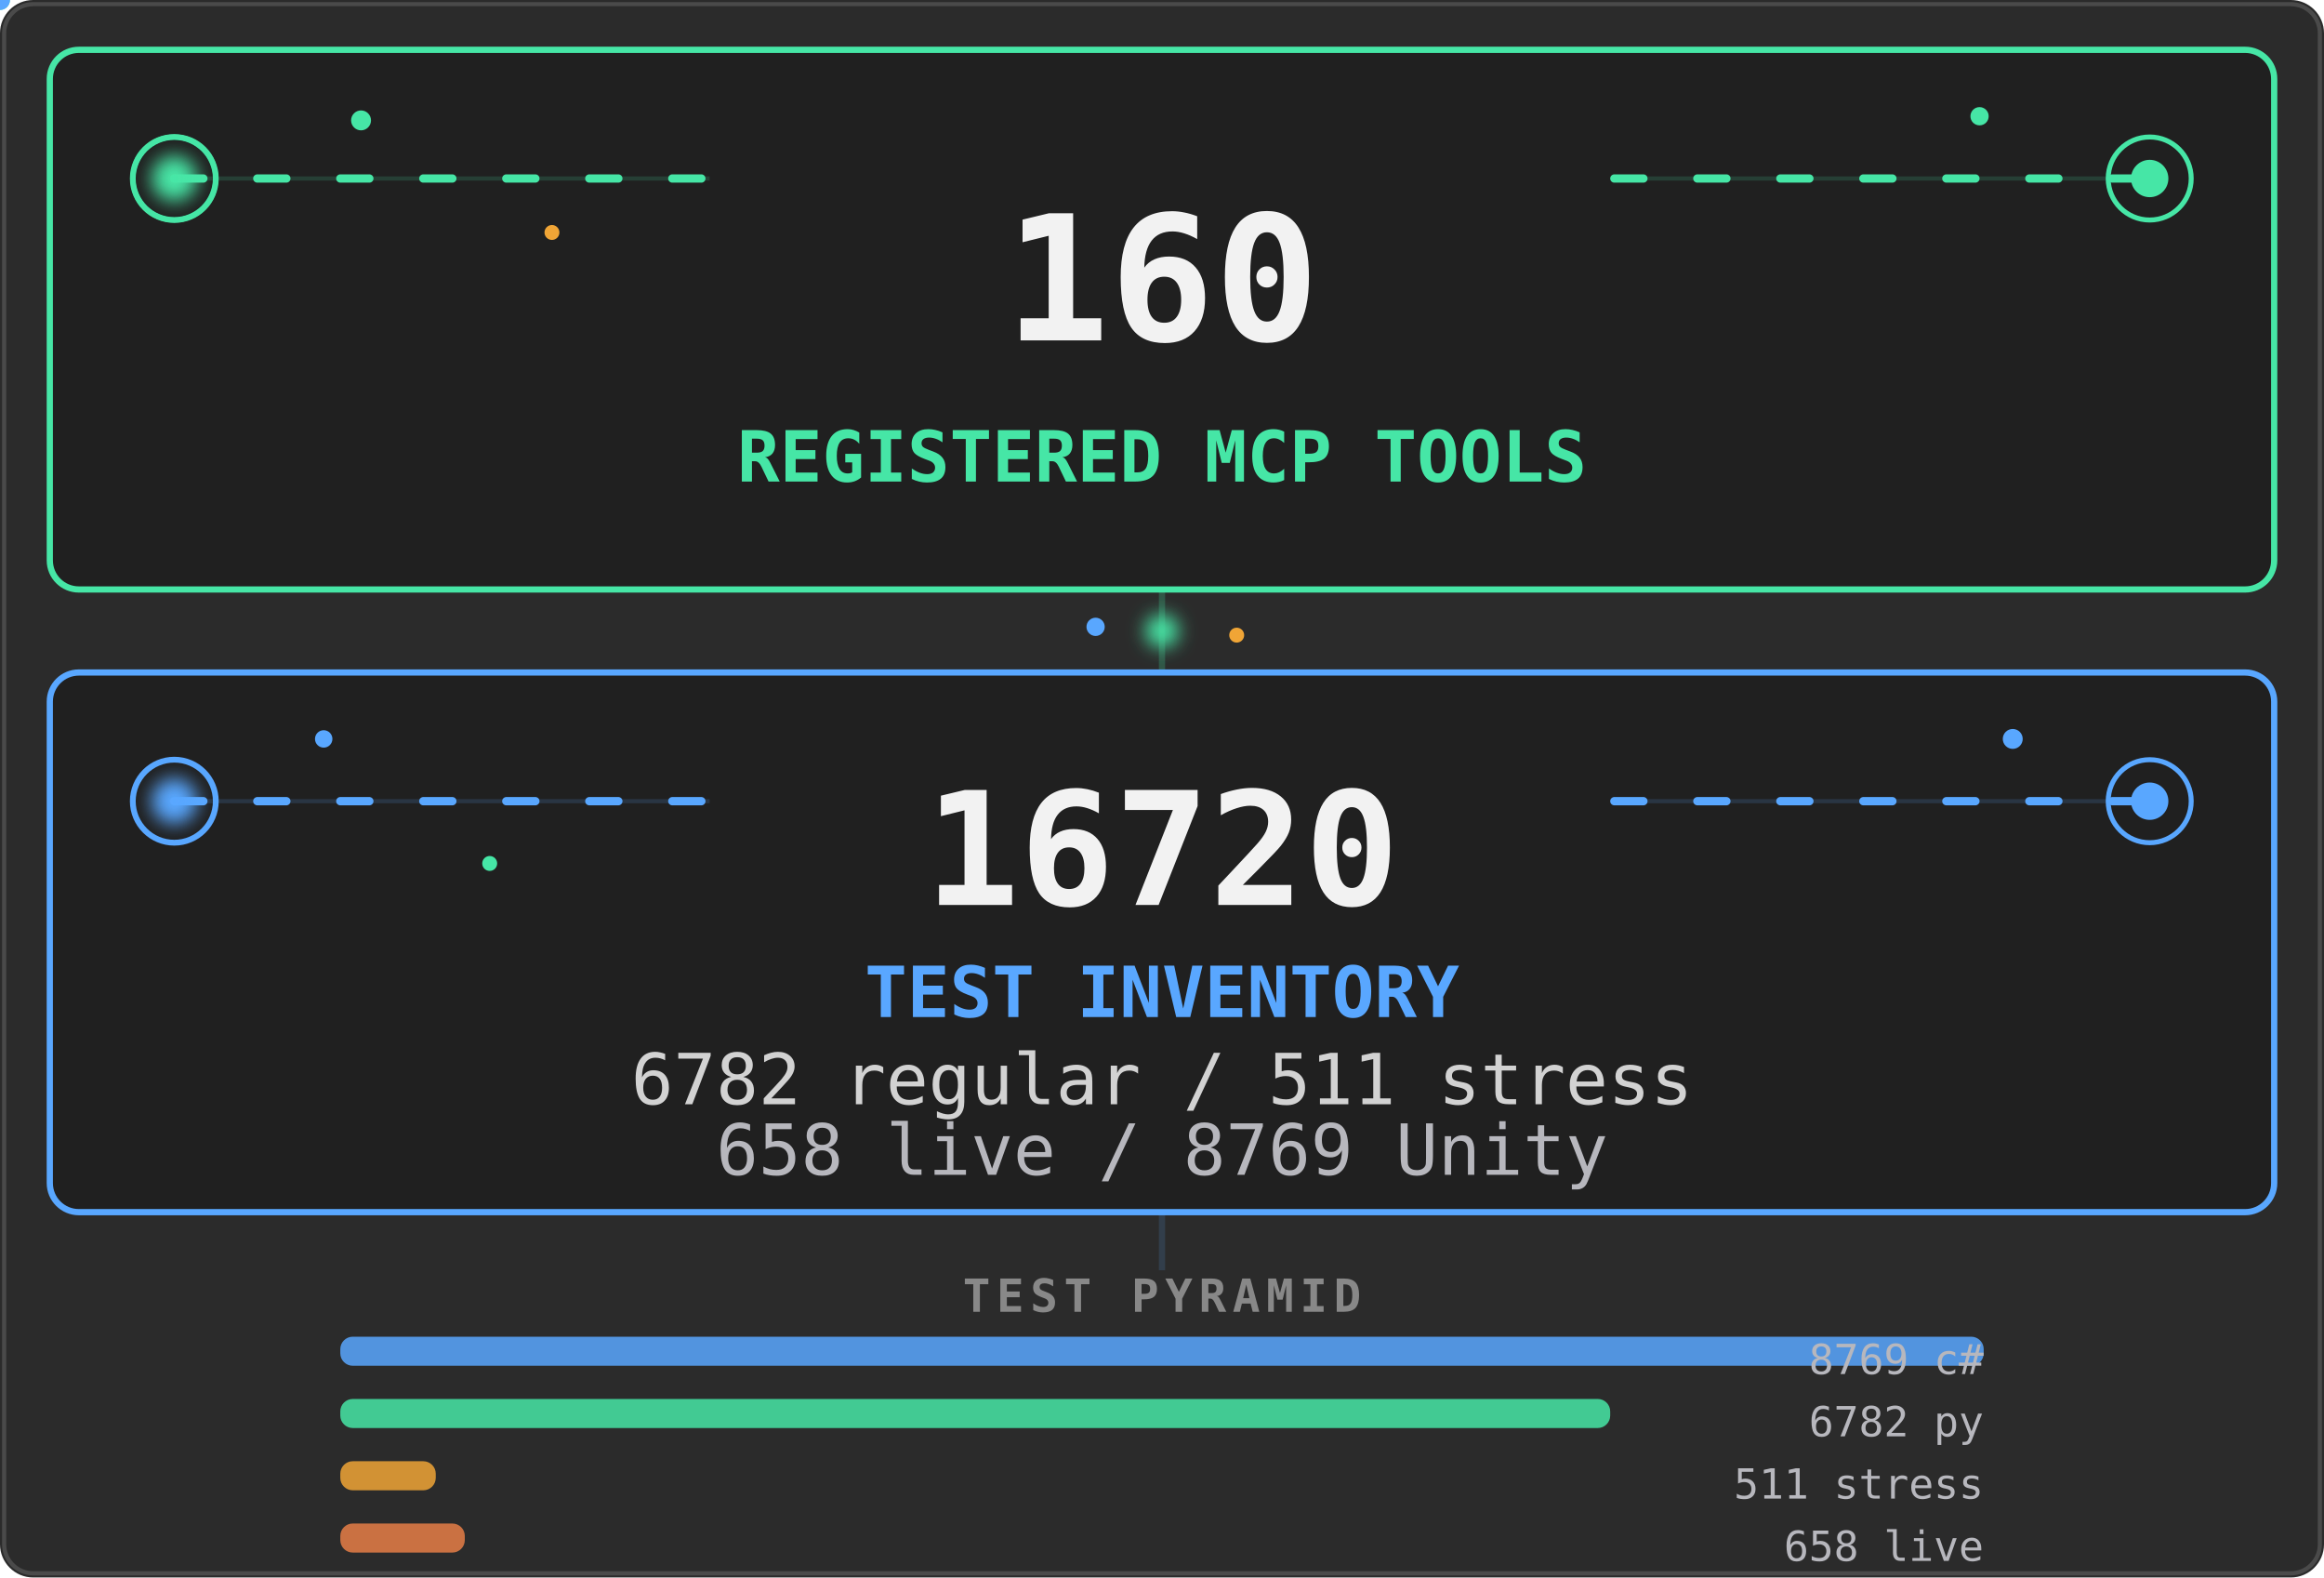
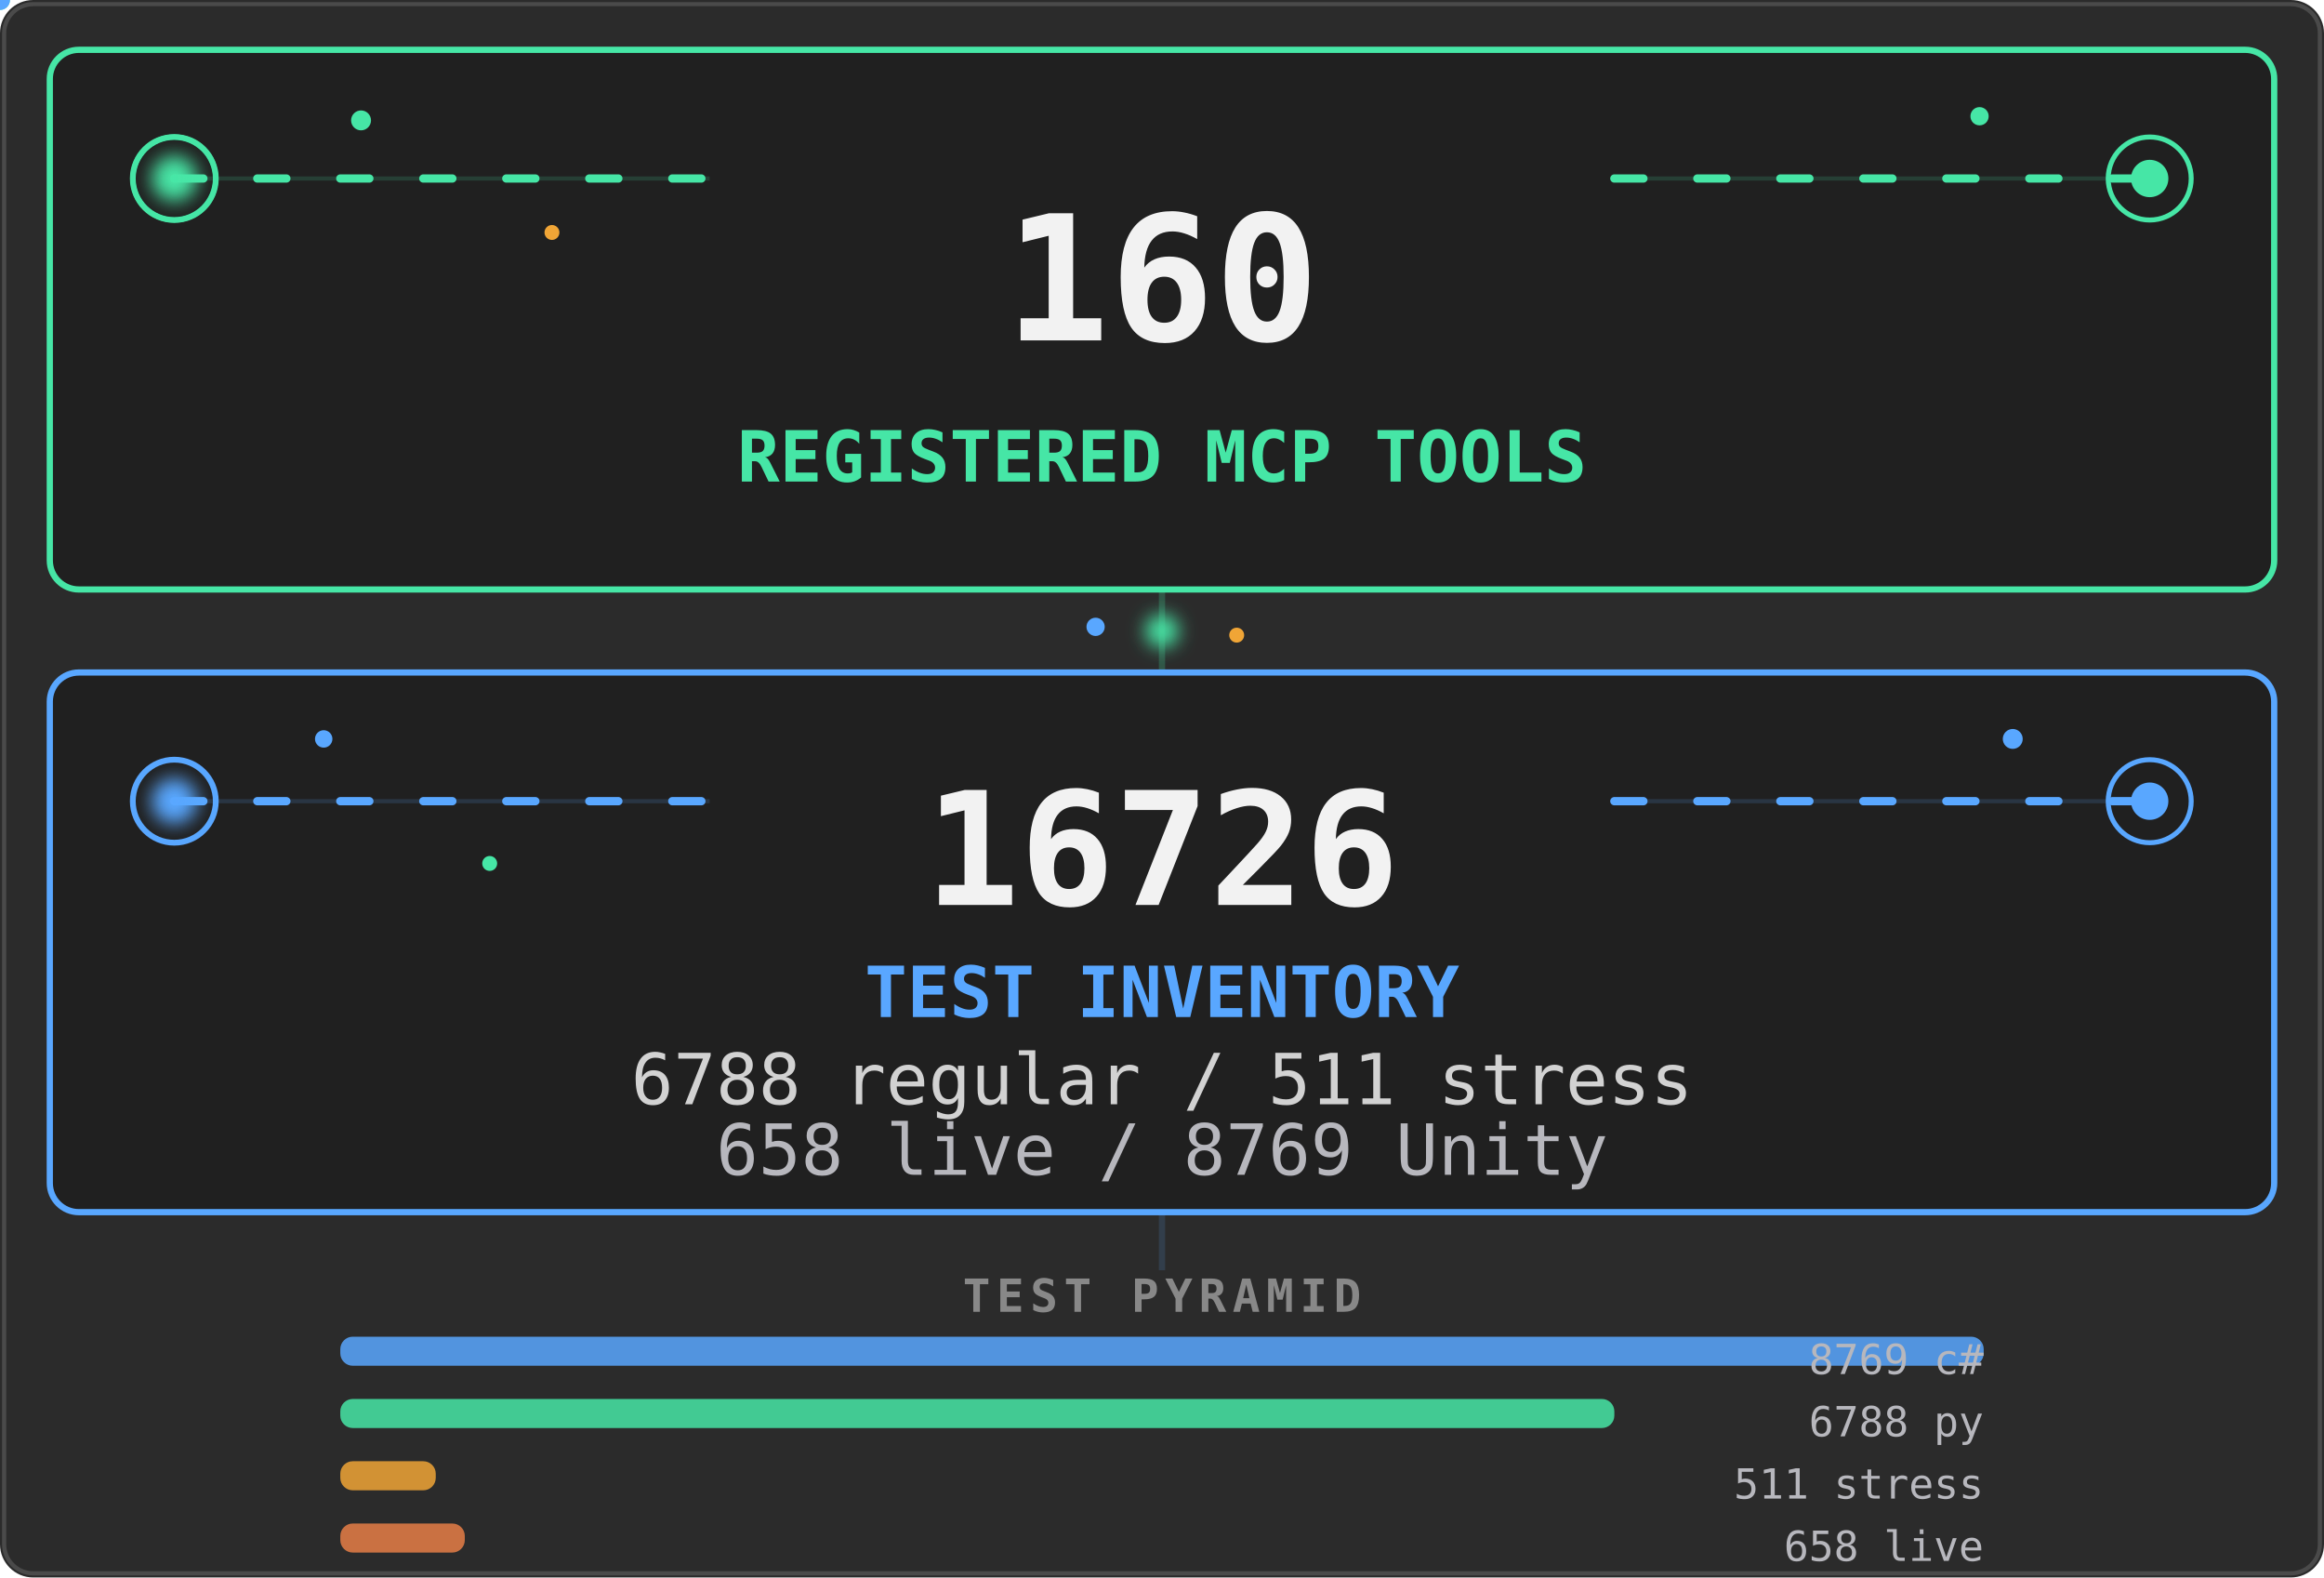
<svg xmlns="http://www.w3.org/2000/svg" viewBox="0 0 560 380" width="560" height="380" role="img" aria-labelledby="stats-title stats-desc">
  <defs>
    <filter id="stats-core-glow" x="-80%" y="-80%" width="260%" height="260%">
      <feGaussianBlur stdDeviation="2.2" />
    </filter>
    <clipPath id="stats-tools-clip">
      <rect x="12" y="12" width="536" height="130" rx="7" />
    </clipPath>
    <clipPath id="stats-tests-clip">
      <rect x="12" y="162" width="536" height="130" rx="7" />
    </clipPath>
    <linearGradient id="stats-tools-scan" x1="0" y1="0" x2="1" y2="0">
      <stop offset="0" stop-color="#46e6a6" stop-opacity="0" />
      <stop offset=".5" stop-color="#46e6a6" stop-opacity=".2" />
      <stop offset="1" stop-color="#46e6a6" stop-opacity="0" />
    </linearGradient>
    <linearGradient id="stats-tests-scan" x1="0" y1="0" x2="1" y2="0">
      <stop offset="0" stop-color="#59a7ff" stop-opacity="0" />
      <stop offset=".5" stop-color="#59a7ff" stop-opacity=".18" />
      <stop offset="1" stop-color="#59a7ff" stop-opacity="0" />
    </linearGradient>
  </defs>
  <style>
    .stats-card {
      fill: #202020;
      stroke-width: 1.5;
    }
    .stats-aura {
      transform-box: fill-box;
      transform-origin: center;
      animation: stats-aura-breathe 4.2s ease-in-out infinite;
    }
    .stats-aura-tests { animation-delay: -2.1s; }
    .stats-flow {
      fill: none;
      stroke-width: 2;
      stroke-linecap: round;
      stroke-dasharray: 7 13;
      animation: stats-flow 3.8s linear infinite;
    }
    .stats-flow-tests {
      animation-delay: -1.9s;
      animation-duration: 4.4s;
    }
    .stats-ring {
      fill: none;
      transform-box: fill-box;
      transform-origin: center;
      animation: stats-ring-life 3.2s ease-out infinite;
    }
    .stats-ring-mid { animation-delay: -1.05s; }
    .stats-ring-late { animation-delay: -2.1s; }
    .stats-ring-tests { animation-duration: 3.7s; }
    .stats-core {
      transform-box: fill-box;
      transform-origin: center;
      animation: stats-core-life 2.8s ease-in-out infinite;
    }
    .stats-core-tests {
      animation-delay: -1.4s;
      animation-duration: 3.2s;
    }
    .stats-scan {
      animation: stats-scan-yoyo 5.4s ease-in-out infinite alternate;
    }
    .stats-scan-tests {
      animation-delay: -2.7s;
      animation-duration: 6.2s;
    }
    .stats-spore {
      transform-box: fill-box;
      transform-origin: center;
      animation: stats-spore-drift 5.1s ease-in-out infinite alternate;
    }
    .stats-spore-b { animation-delay: -1.7s; animation-duration: 6.3s; }
    .stats-spore-c { animation-delay: -3.4s; animation-duration: 4.7s; }
    .stats-spore-phase-1 { animation-delay: -.6s; animation-duration: 5.5s; }
    .stats-spore-phase-2 { animation-delay: -1.3s; animation-duration: 4.8s; }
    .stats-spore-phase-3 { animation-delay: -2.2s; animation-duration: 6s; }
    .stats-spore-phase-4 { animation-delay: -3.1s; animation-duration: 5.2s; }
    .stats-spore-phase-5 { animation-delay: -4s; animation-duration: 6.6s; }
    .stats-spore-phase-6 { animation-delay: -4.8s; animation-duration: 5.8s; }
    .stats-bridge {
      transform-box: fill-box;
      transform-origin: center;
      animation: stats-bridge-life 3.6s ease-in-out infinite;
    }
    .motion-particle { pointer-events: none; }
    @keyframes stats-aura-breathe {
      0%, 100% { opacity: .07; transform: scale(.985); }
      50% { opacity: .2; transform: scale(1.015); }
    }
    @keyframes stats-flow {
      from { stroke-dashoffset: 0; }
      to { stroke-dashoffset: -40; }
    }
    @keyframes stats-ring-life {
      0% { opacity: .7; transform: scale(.45); }
      72%, 100% { opacity: 0; transform: scale(1.85); }
    }
    @keyframes stats-core-life {
      0%, 100% { opacity: .8; transform: scale(.86); }
      50% { opacity: 1; transform: scale(1.12); }
    }
    @keyframes stats-scan-yoyo {
      0% { opacity: 0; transform: translateX(-76px); }
      16%, 84% { opacity: .8; }
      100% { opacity: 0; transform: translateX(596px); }
    }
    @keyframes stats-spore-drift {
      0% { opacity: .2; transform: translate(-5px, 4px) scale(.72); }
      48% { opacity: .72; transform: translate(4px, -5px) scale(1.12); }
      100% { opacity: .3; transform: translate(9px, 3px) scale(.84); }
    }
    @keyframes stats-bridge-life {
      0%, 100% { opacity: .38; transform: scale(.82); }
      50% { opacity: 1; transform: scale(1.12); }
    }
    @media (prefers-reduced-motion: reduce) {
      .stats-aura, .stats-flow, .stats-ring, .stats-core,
      .stats-scan, .stats-spore, .stats-bridge {
        animation: none !important;
      }
      .stats-aura { opacity: .1; }
      .stats-flow { stroke-dasharray: none; opacity: .42; }
      .stats-ring { opacity: .18; }
      .stats-core { opacity: 1; }
      .stats-scan, .motion-particle { display: none; }
      .stats-spore { opacity: .3; }
      .stats-bridge { opacity: .75; }
    }
  </style>
  <rect width="560" height="380" rx="8" fill="#2b2b2b" />
  <rect x="1" y="1" width="558" height="378" rx="7" fill="none" stroke="#4a4a4a" />
  <path d="M280 142V162" stroke="#46e6a6" stroke-width="1.5" opacity=".22" />
  <circle class="stats-bridge" cx="280" cy="152" r="4" fill="#46e6a6" filter="url(#stats-core-glow)" />
  <circle class="stats-spore stats-spore-b stats-spore-phase-1" cx="264" cy="151" r="2.2" fill="#59a7ff" />
  <circle class="stats-spore stats-spore-c stats-spore-phase-2" cx="298" cy="153" r="1.8" fill="#f0a536" />
  <rect class="stats-aura" x="12" y="12" width="536" height="130" rx="7" fill="#46e6a6" />
  <rect class="stats-card" x="12" y="12" width="536" height="130" rx="7" stroke="#46e6a6" />
  <g clip-path="url(#stats-tools-clip)">
    <rect class="stats-scan" x="-70" y="12" width="74" height="130" fill="url(#stats-tools-scan)" />
  </g>
  <path d="M42 43H171M389 43H518" stroke="#46e6a6" opacity=".16" />
  <path class="stats-flow" d="M42 43H171M389 43H518" stroke="#46e6a6" />
  <g aria-hidden="true">
    <circle class="stats-ring" cx="42" cy="43" r="10" stroke="#46e6a6" stroke-width="1.4" />
    <circle class="stats-ring stats-ring-mid" cx="42" cy="43" r="10" stroke="#46e6a6" stroke-width="1.2" />
    <circle class="stats-ring stats-ring-late" cx="518" cy="43" r="10" stroke="#46e6a6" stroke-width="1.2" />
    <circle class="stats-core" cx="42" cy="43" r="5.5" fill="#46e6a6" filter="url(#stats-core-glow)" />
    <circle class="stats-core" cx="518" cy="43" r="4.5" fill="#46e6a6" />
    <circle class="stats-spore" cx="87" cy="29" r="2.4" fill="#46e6a6" />
    <circle class="stats-spore stats-spore-b stats-spore-phase-3" cx="133" cy="56" r="1.8" fill="#f0a536" />
    <circle class="stats-spore stats-spore-c stats-spore-phase-4" cx="477" cy="28" r="2.2" fill="#46e6a6" />
    <g class="motion-particle">
      <circle r="2.4" fill="#46e6a6">
        <animateMotion dur="4.8s" begin="-1.3s" repeatCount="indefinite" path="M42 43H171" />
        <animate attributeName="opacity" values="0;.9;.9;0" dur="4.8s" begin="-1.3s" repeatCount="indefinite" />
      </circle>
    </g>
    <g class="motion-particle">
      <circle r="2" fill="#46e6a6">
        <animateMotion dur="5.6s" begin="-4.1s" repeatCount="indefinite" path="M389 43H518" />
        <animate attributeName="opacity" values="0;.75;.75;0" dur="5.6s" begin="-4.1s" repeatCount="indefinite" />
      </circle>
    </g>
  </g>
  <g font-family="ui-monospace, SFMono-Regular, Menlo, Consolas, monospace">
    <text x="280" y="82" text-anchor="middle" fill="#f2f2f2" font-size="42" data-biome-marker="TOOLS" font-weight="700" data-mobile-critical="true">160</text>
    <text x="280" y="116" text-anchor="middle" fill="#46e6a6" font-size="17" font-weight="700" data-mobile-critical="true">REGISTERED MCP TOOLS</text>
  </g>
  <rect class="stats-aura stats-aura-tests" x="12" y="162" width="536" height="130" rx="7" fill="#59a7ff" />
  <rect class="stats-card stats-card-tests" x="12" y="162" width="536" height="130" rx="7" stroke="#59a7ff" />
  <g clip-path="url(#stats-tests-clip)">
    <rect class="stats-scan stats-scan-tests" x="-70" y="162" width="74" height="130" fill="url(#stats-tests-scan)" />
  </g>
  <path d="M42 193H171M389 193H518" stroke="#59a7ff" opacity=".16" />
  <path class="stats-flow stats-flow-tests" d="M42 193H171M389 193H518" stroke="#59a7ff" />
  <g aria-hidden="true">
    <circle class="stats-ring stats-ring-tests" cx="42" cy="193" r="10" stroke="#59a7ff" stroke-width="1.4" />
    <circle class="stats-ring stats-ring-mid stats-ring-tests" cx="518" cy="193" r="10" stroke="#59a7ff" stroke-width="1.2" />
    <circle class="stats-core stats-core-tests" cx="42" cy="193" r="5.5" fill="#59a7ff" filter="url(#stats-core-glow)" />
    <circle class="stats-core stats-core-tests" cx="518" cy="193" r="4.5" fill="#59a7ff" />
    <circle class="stats-spore stats-spore-c stats-spore-phase-5" cx="78" cy="178" r="2.1" fill="#59a7ff" />
    <circle class="stats-spore stats-spore-phase-6" cx="118" cy="208" r="1.8" fill="#46e6a6" />
    <circle class="stats-spore stats-spore-b stats-spore-phase-2" cx="485" cy="178" r="2.4" fill="#59a7ff" />
    <g class="motion-particle">
      <circle r="2.4" fill="#59a7ff">
        <animateMotion dur="5.2s" begin="-3.7s" repeatCount="indefinite" path="M42 193H171" />
        <animate attributeName="opacity" values="0;.9;.9;0" dur="5.2s" begin="-3.7s" repeatCount="indefinite" />
      </circle>
    </g>
    <g class="motion-particle">
      <circle r="2" fill="#59a7ff">
        <animateMotion dur="4.6s" begin="-.8s" repeatCount="indefinite" path="M389 193H518" />
        <animate attributeName="opacity" values="0;.75;.75;0" dur="4.6s" begin="-.8s" repeatCount="indefinite" />
      </circle>
    </g>
  </g>
  <g font-family="ui-monospace, SFMono-Regular, Menlo, Consolas, monospace">
-     <text x="280" y="218" text-anchor="middle" fill="#f2f2f2" font-size="38" data-biome-marker="TESTS" font-weight="700" data-mobile-critical="true">16720</text>
+     <text x="280" y="218" text-anchor="middle" fill="#f2f2f2" font-size="38" data-biome-marker="TESTS" font-weight="700" data-mobile-critical="true">16726</text>
    <text x="280" y="245" text-anchor="middle" fill="#59a7ff" font-size="17" font-weight="700" data-mobile-critical="true">TEST INVENTORY</text>
-     <text x="280" y="266" text-anchor="middle" fill="#d2d2d2" font-size="17" data-biome-marker="BREAKDOWN_PRIMARY" data-mobile-critical="true">6782 regular / 511 stress</text>
+     <text x="280" y="266" text-anchor="middle" fill="#d2d2d2" font-size="17" data-biome-marker="BREAKDOWN_PRIMARY" data-mobile-critical="true">6788 regular / 511 stress</text>
    <text x="280" y="283" text-anchor="middle" fill="#b7b7bd" font-size="17" data-biome-marker="BREAKDOWN_SECONDARY" data-mobile-critical="true">658 live / 8769 Unity</text>
  </g>
  <path d="M280 292V306" stroke="#59a7ff" stroke-width="1.5" opacity=".15" />
  <g font-family="ui-monospace, SFMono-Regular, Menlo, Consolas, monospace">
    <text x="280" y="316" text-anchor="middle" fill="#888" font-size="11" font-weight="600" letter-spacing="1.5">TEST PYRAMID</text>
    <rect data-biome-bar="CS" x="82" y="322" height="7" width="396" rx="3" fill="#59a7ff" opacity=".85" />
    <text data-biome-bar-label="CS" x="478" y="331" text-anchor="end" fill="#b7b7bd" font-size="10">8769 c#</text>
-     <rect data-biome-bar="PY" x="82" y="337" height="7" width="306" rx="3" fill="#46e6a6" opacity=".85" />
-     <text data-biome-bar-label="PY" x="478" y="346" text-anchor="end" fill="#b7b7bd" font-size="10">6782 py</text>
+     <rect data-biome-bar="PY" x="82" y="337" height="7" width="307" rx="3" fill="#46e6a6" opacity=".85" />
+     <text data-biome-bar-label="PY" x="478" y="346" text-anchor="end" fill="#b7b7bd" font-size="10">6788 py</text>
    <rect data-biome-bar="STRESS" x="82" y="352" height="7" width="23" rx="3" fill="#f0a536" opacity=".85" />
    <text data-biome-bar-label="STRESS" x="478" y="361" text-anchor="end" fill="#b7b7bd" font-size="10">511 stress</text>
    <rect data-biome-bar="LIVE" x="82" y="367" height="7" width="30" rx="3" fill="#e67e46" opacity=".85" />
    <text data-biome-bar-label="LIVE" x="478" y="376" text-anchor="end" fill="#b7b7bd" font-size="10">658 live</text>
  </g>
</svg>
